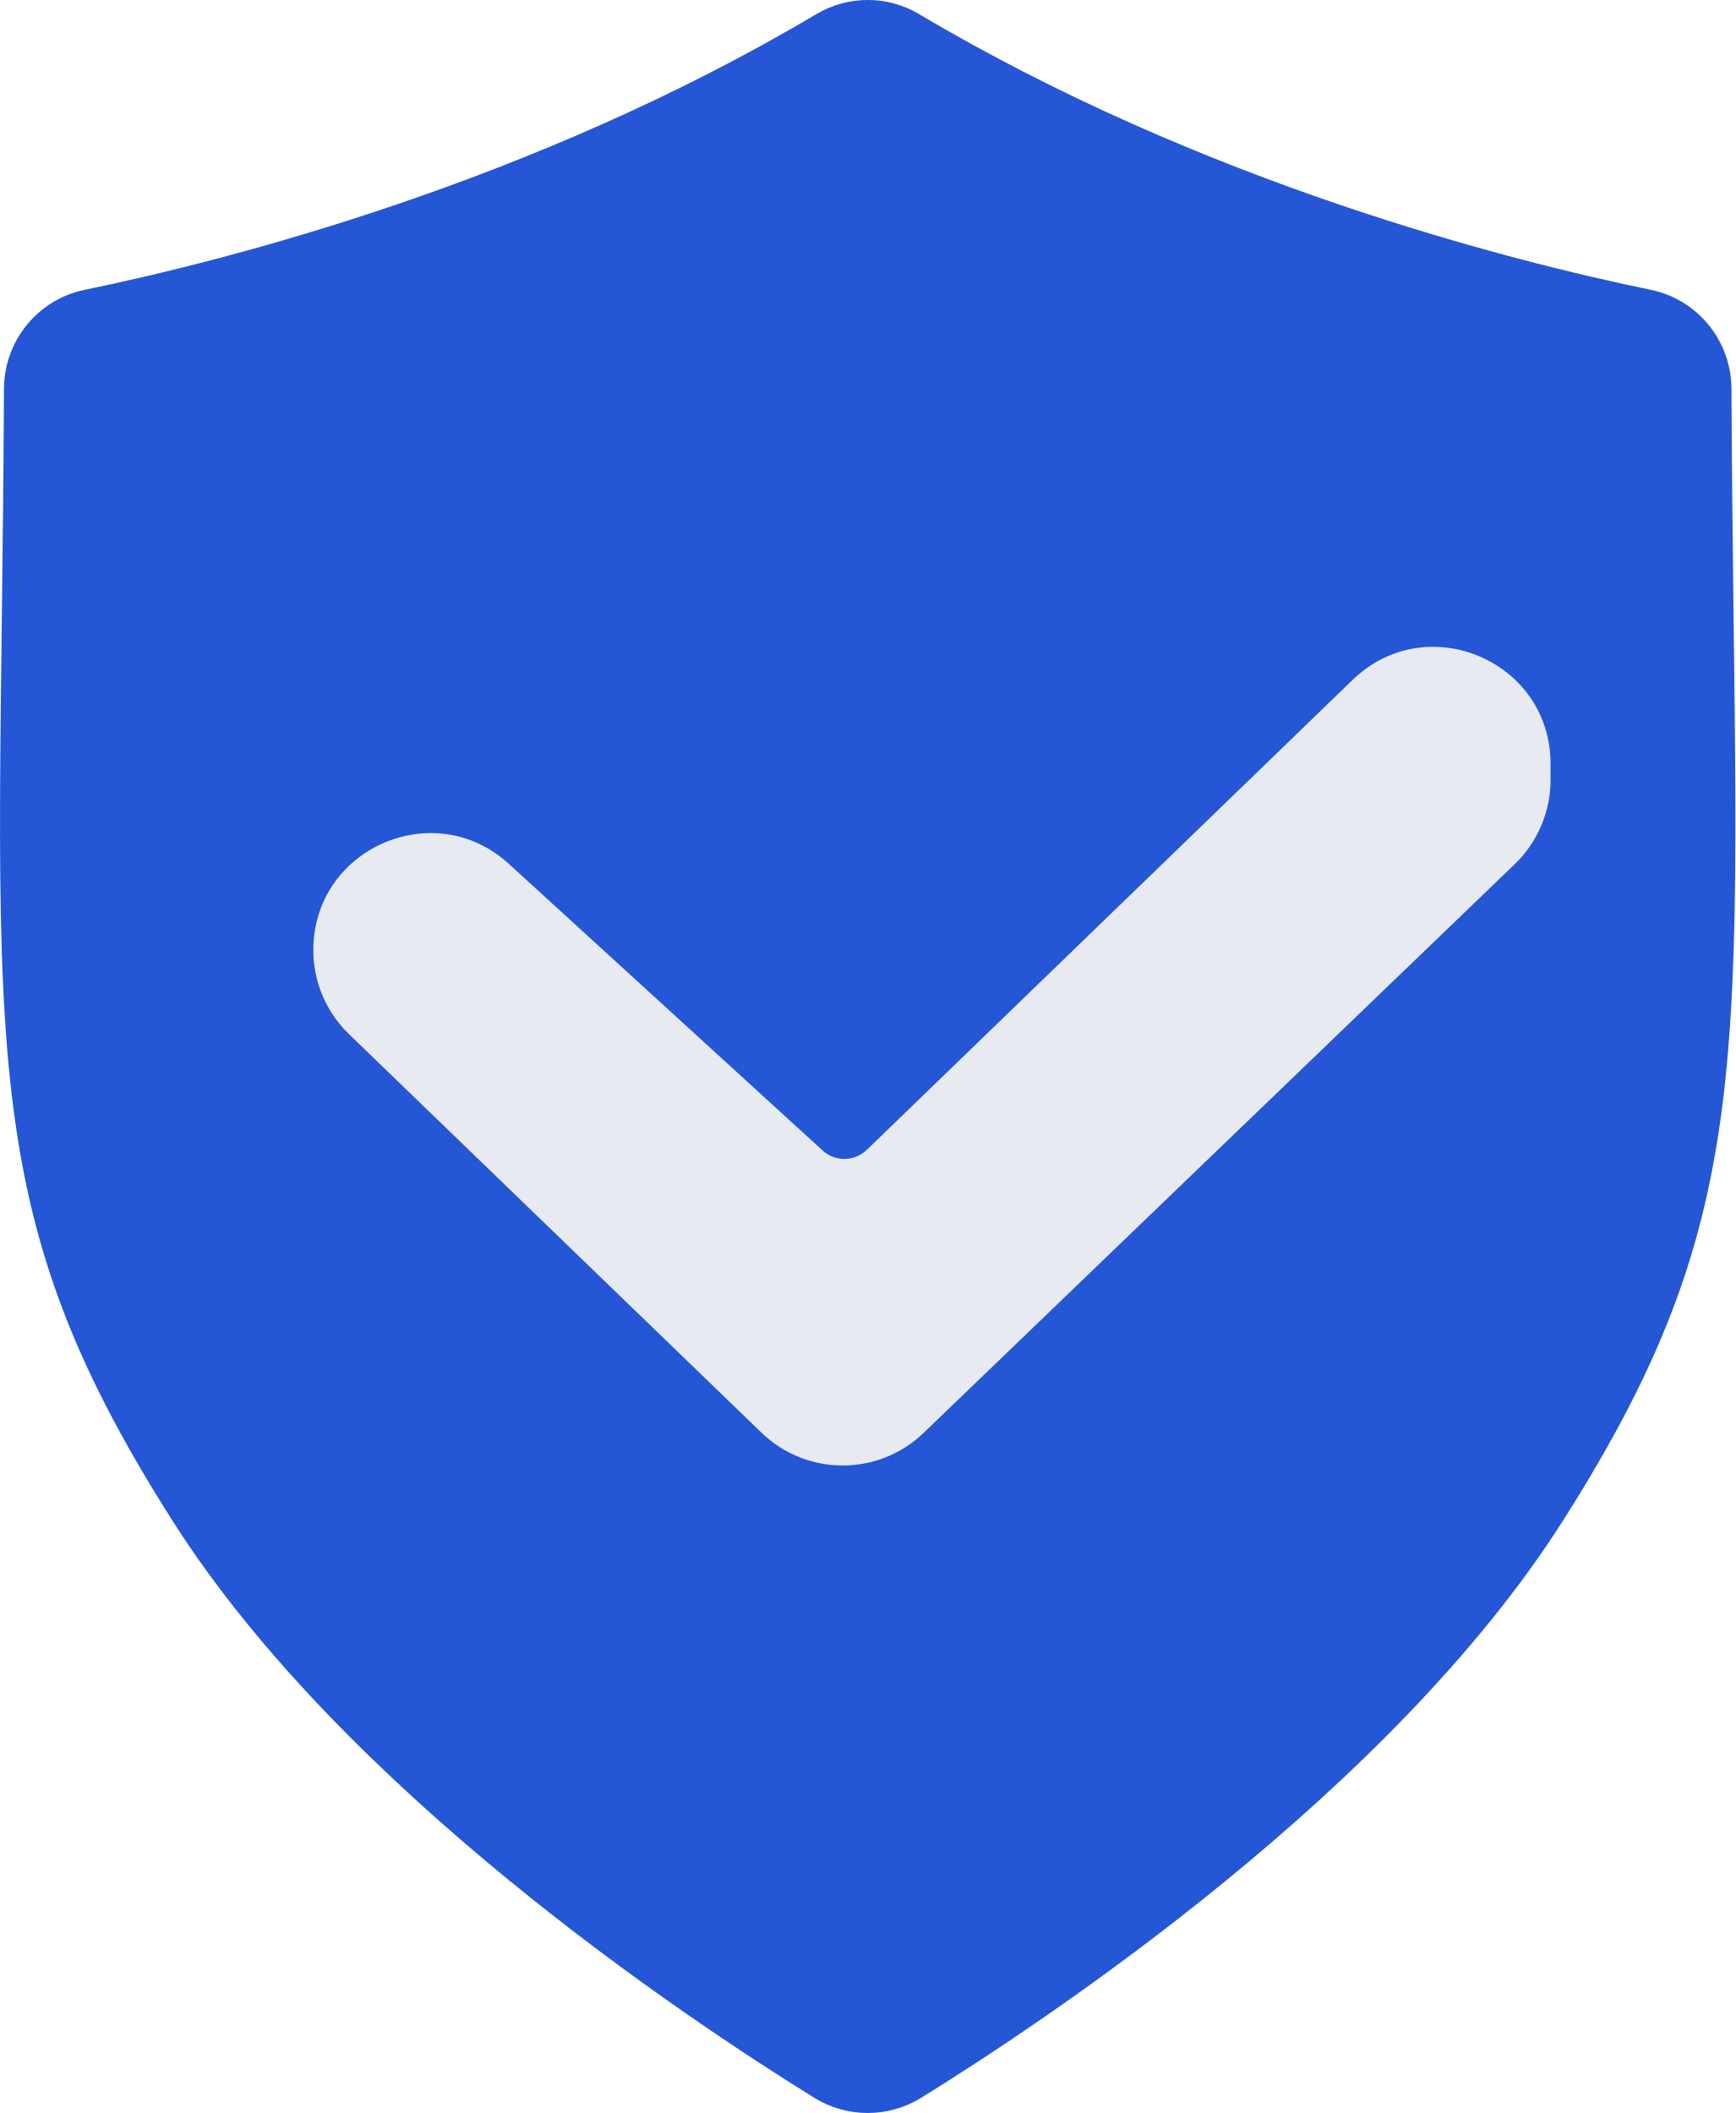
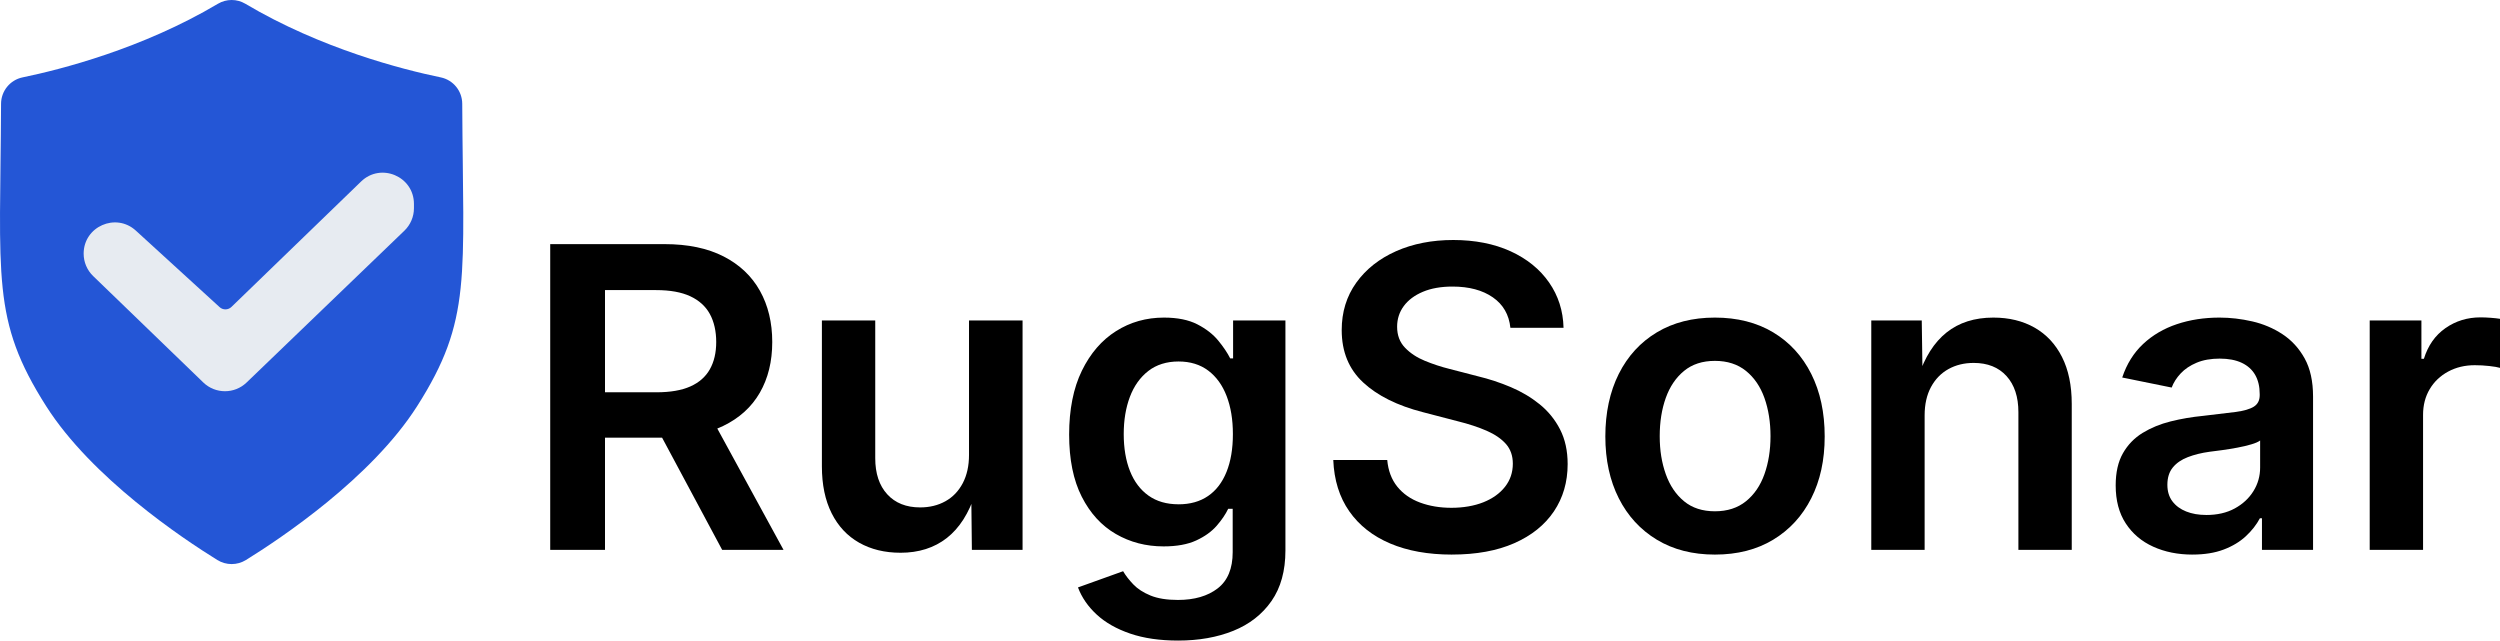
- <svg xmlns="http://www.w3.org/2000/svg" id="Layer_1" version="1.1" viewBox="0 0 318.97 388.37">
+ <svg xmlns="http://www.w3.org/2000/svg" id="Layer_1" version="1.1" viewBox="0 0 1721.24 441.03">
  <defs>
    <style>
      .st0 {
        fill: #e7ebf1;
      }

      .st1 {
        fill: #2456d6;
      }
    </style>
  </defs>
  <path class="st1" d="M149.65,385.57c6.03,3.73,13.64,3.73,19.67,0,24.1-14.92,86.45-56.56,117.88-105.94,37.89-59.55,31.61-87.91,31.05-208.19-.04-8.8-6.21-16.4-14.83-18.17-26.03-5.37-82.22-19.64-134.53-50.7-5.78-3.43-13.01-3.43-18.8,0C97.78,33.64,41.58,47.91,15.56,53.27c-8.62,1.78-14.79,9.37-14.83,18.17-.56,120.27-6.85,148.64,31.05,208.19,31.43,49.38,93.77,91.02,117.88,105.94Z" />
  <path class="st0" d="M93.53,158.78l57.67,52.68c2.31,2.11,5.87,2.06,8.13-.12l89.28-86.37c13.62-13.18,36.39-3.53,36.39,15.43v2.96c0,5.84-2.38,11.42-6.58,15.47l-108.65,104.53c-8.32,8.01-21.49,7.99-29.8-.03l-75.83-73.26c-4.19-4.04-6.55-9.62-6.55-15.44h0c0-18.66,22.17-28.43,35.94-15.85Z" />
+   <g>
+     <path d="M378.82,378.58v-210.5h78.69c16.11,0,29.67,2.83,40.69,8.48,11.02,5.65,19.35,13.54,25.01,23.66,5.65,10.12,8.48,21.88,8.48,35.25s-2.85,25.01-8.55,34.9c-5.7,9.89-14.11,17.52-25.22,22.89-11.11,5.37-24.77,8.05-40.97,8.05h-56.23v-31.22h51.28c9.51,0,17.28-1.34,23.31-4.03,6.03-2.68,10.5-6.62,13.42-11.8,2.92-5.18,4.38-11.44,4.38-18.79s-1.46-13.96-4.38-19.28c-2.92-5.32-7.42-9.39-13.49-12.22-6.08-2.83-13.92-4.24-23.52-4.24h-35.18v178.86h-37.72ZM497.21,378.58l-51.14-95.5h41.25l52.13,95.5h-42.24Z" />
+     <path d="M619.98,380.56c-10.83,0-20.32-2.31-28.47-6.92-8.15-4.61-14.46-11.37-18.93-20.27-4.47-8.9-6.71-19.66-6.71-32.28v-100.45h36.73v94.8c0,10.55,2.75,18.84,8.26,24.87,5.51,6.03,13.07,9.04,22.67,9.04,6.5,0,12.29-1.41,17.38-4.24,5.09-2.83,9.06-6.97,11.94-12.43,2.87-5.46,4.31-11.96,4.31-19.5v-92.54h36.87v157.95h-34.9l-.42-38.99h2.83c-4.43,13.75-10.97,24.02-19.64,30.8-8.67,6.78-19.31,10.17-31.93,10.17Z" />
+     <path d="M811.13,441.03c-12.62,0-23.62-1.6-32.99-4.8-9.37-3.2-17.05-7.56-23.03-13.07-5.98-5.51-10.29-11.75-12.93-18.72l31.08-11.16c1.7,2.92,4.03,5.93,6.99,9.04,2.97,3.11,6.92,5.67,11.87,7.7,4.95,2.02,11.23,3.04,18.86,3.04,11.4,0,20.53-2.66,27.41-7.98,6.87-5.32,10.31-13.63,10.31-24.94v-29.81h-3.11c-1.79,3.77-4.43,7.65-7.91,11.66-3.49,4-8.17,7.37-14.06,10.1-5.89,2.73-13.4,4.1-22.53,4.1-12.06,0-23.01-2.85-32.85-8.55-9.84-5.7-17.66-14.24-23.45-25.64-5.79-11.39-8.69-25.66-8.69-42.81s2.92-31.98,8.76-43.94c5.84-11.96,13.68-21.05,23.52-27.27,9.84-6.22,20.84-9.32,32.99-9.32,9.32,0,17,1.55,23.03,4.66,6.03,3.11,10.83,6.85,14.41,11.23,3.58,4.38,6.31,8.45,8.19,12.22h1.98v-26.14h36.03v158.37c0,14.03-3.2,25.64-9.61,34.83-6.41,9.18-15.17,16.01-26.28,20.49-11.11,4.47-23.78,6.71-38,6.71ZM811.41,347.22c8,0,14.79-1.91,20.34-5.72,5.56-3.81,9.79-9.35,12.71-16.6,2.92-7.25,4.38-15.92,4.38-26s-1.44-18.72-4.31-26.21c-2.87-7.49-7.09-13.33-12.64-17.52-5.56-4.19-12.39-6.29-20.49-6.29s-15.24,2.19-20.84,6.57c-5.6,4.38-9.82,10.31-12.64,17.8-2.83,7.49-4.24,16.04-4.24,25.64s1.43,18.18,4.31,25.43c2.87,7.25,7.11,12.88,12.71,16.88,5.6,4,12.5,6,20.7,6Z" />
+     <path d="M999.6,381.83c-16.3,0-30.45-2.54-42.45-7.63s-21.4-12.48-28.18-22.18c-6.78-9.7-10.46-21.47-11.02-35.32h37.16c.66,7.35,2.97,13.47,6.92,18.37,3.96,4.9,9.18,8.55,15.68,10.95s13.7,3.6,21.62,3.6,15.61-1.27,21.97-3.81,11.32-6.1,14.91-10.67c3.58-4.57,5.37-9.87,5.37-15.89,0-5.46-1.58-9.98-4.73-13.56-3.16-3.58-7.58-6.62-13.28-9.11-5.7-2.49-12.36-4.68-19.99-6.57l-23.88-6.22c-17.61-4.52-31.34-11.35-41.18-20.49-9.84-9.13-14.76-21.14-14.76-36.03,0-12.43,3.34-23.31,10.03-32.64,6.69-9.32,15.82-16.55,27.41-21.69,11.58-5.13,24.72-7.7,39.42-7.7s28.11,2.59,39.42,7.77c11.3,5.18,20.13,12.34,26.49,21.47,6.36,9.14,9.68,19.54,9.96,31.22h-36.59c-.94-9.04-4.97-16.04-12.08-20.98-7.11-4.94-16.37-7.42-27.76-7.42-7.91,0-14.72,1.2-20.42,3.6-5.7,2.4-10.08,5.68-13.14,9.82-3.06,4.15-4.59,8.9-4.59,14.27,0,5.84,1.81,10.64,5.44,14.41,3.62,3.77,8.19,6.78,13.7,9.04,5.51,2.26,11.09,4.1,16.74,5.51l19.64,5.09c7.82,1.88,15.4,4.38,22.75,7.49,7.35,3.11,13.96,7.04,19.85,11.8,5.88,4.76,10.57,10.53,14.06,17.31,3.48,6.78,5.23,14.74,5.23,23.88,0,12.34-3.16,23.19-9.46,32.56-6.31,9.37-15.4,16.67-27.27,21.9-11.87,5.23-26.19,7.84-42.95,7.84Z" />
+     <path d="M1180.71,381.83c-15.35,0-28.68-3.41-39.98-10.24-11.3-6.83-20.04-16.34-26.21-28.54-6.17-12.2-9.25-26.39-9.25-42.59s3.08-30.73,9.25-43.02c6.17-12.29,14.91-21.83,26.21-28.61,11.3-6.78,24.63-10.17,39.98-10.17s28.82,3.39,40.12,10.17c11.3,6.78,20.04,16.32,26.21,28.61,6.17,12.29,9.25,26.63,9.25,43.02s-3.09,30.4-9.25,42.59c-6.17,12.2-14.91,21.71-26.21,28.54-11.3,6.83-24.68,10.24-40.12,10.24ZM1180.71,352.02c8.57,0,15.7-2.31,21.4-6.92,5.7-4.61,9.94-10.83,12.71-18.65,2.78-7.82,4.17-16.53,4.17-26.14s-1.39-18.46-4.17-26.28c-2.78-7.82-7.02-14.03-12.71-18.65-5.7-4.61-12.83-6.92-21.4-6.92s-15.66,2.31-21.26,6.92c-5.61,4.62-9.8,10.81-12.57,18.58-2.78,7.77-4.17,16.55-4.17,26.35s1.39,18.32,4.17,26.14c2.78,7.82,6.97,14.03,12.57,18.65,5.6,4.62,12.69,6.92,21.26,6.92Z" />
+     <path d="M1325.1,286.05v92.54h-36.73v-157.95h34.75l.56,38.99h-2.97c4.43-13.66,10.92-23.9,19.5-30.73,8.57-6.83,19.31-10.24,32.21-10.24,10.83,0,20.29,2.31,28.4,6.92,8.1,4.62,14.39,11.35,18.86,20.2,4.47,8.85,6.71,19.64,6.71,32.35v100.45h-36.73v-94.8c0-10.55-2.73-18.84-8.19-24.87-5.46-6.03-13-9.04-22.6-9.04-6.5,0-12.29,1.41-17.38,4.24-5.09,2.83-9.09,6.95-12.01,12.36-2.92,5.42-4.38,11.94-4.38,19.57Z" />
+     <path d="M1509.47,381.83c-9.98,0-18.98-1.81-26.98-5.44-8.01-3.62-14.32-8.97-18.93-16.04-4.62-7.06-6.92-15.77-6.92-26.14,0-8.95,1.67-16.34,5.01-22.18,3.34-5.84,7.86-10.5,13.56-13.99,5.7-3.48,12.12-6.12,19.28-7.91,7.16-1.79,14.6-3.06,22.32-3.81,9.13-1.04,16.58-1.93,22.32-2.68,5.74-.75,9.96-1.98,12.64-3.67,2.68-1.7,4.03-4.33,4.03-7.91v-.71c0-5.18-1.04-9.58-3.11-13.21-2.07-3.62-5.16-6.4-9.25-8.34-4.1-1.93-9.16-2.9-15.19-2.9s-11.42.94-15.89,2.83c-4.47,1.88-8.12,4.33-10.95,7.35-2.83,3.01-4.9,6.26-6.22,9.75l-34.05-6.92c3.11-9.32,7.91-17.02,14.41-23.1,6.5-6.08,14.25-10.62,23.24-13.63,8.99-3.01,18.77-4.52,29.32-4.52,7.44,0,14.95.87,22.53,2.61,7.58,1.74,14.53,4.69,20.84,8.83,6.31,4.15,11.39,9.7,15.26,16.67,3.86,6.97,5.79,15.73,5.79,26.28v105.53h-35.18v-21.76h-1.41c-2.36,4.43-5.58,8.55-9.68,12.36-4.1,3.81-9.18,6.88-15.26,9.18-6.07,2.31-13.26,3.46-21.54,3.46ZM1518.93,354.57c7.63,0,14.2-1.5,19.71-4.52,5.51-3.01,9.79-6.99,12.86-11.94,3.06-4.95,4.59-10.34,4.59-16.18v-18.65c-1.23.94-3.27,1.84-6.15,2.68-2.87.85-6.08,1.6-9.61,2.26-3.53.66-7.02,1.23-10.46,1.7-3.44.47-6.33.85-8.69,1.13-5.46.75-10.41,1.98-14.83,3.67-4.43,1.7-7.89,4.08-10.38,7.13-2.5,3.06-3.74,7.04-3.74,11.94,0,4.52,1.15,8.31,3.46,11.37,2.31,3.06,5.46,5.39,9.47,6.99,4,1.6,8.59,2.4,13.77,2.4Z" />
+     <path d="M1631.53,378.58v-157.95h35.6v26.42h1.7c2.83-9.13,7.77-16.18,14.83-21.12,7.06-4.94,15.12-7.42,24.16-7.42,2.07,0,4.38.09,6.92.28,2.54.19,4.71.42,6.5.71v33.77c-1.51-.47-3.96-.89-7.35-1.27-3.39-.38-6.74-.56-10.03-.56-6.78,0-12.88,1.46-18.29,4.38-5.42,2.92-9.66,6.95-12.71,12.08-3.06,5.13-4.59,11.04-4.59,17.73v92.96h-36.73Z" />
+   </g>
</svg>
